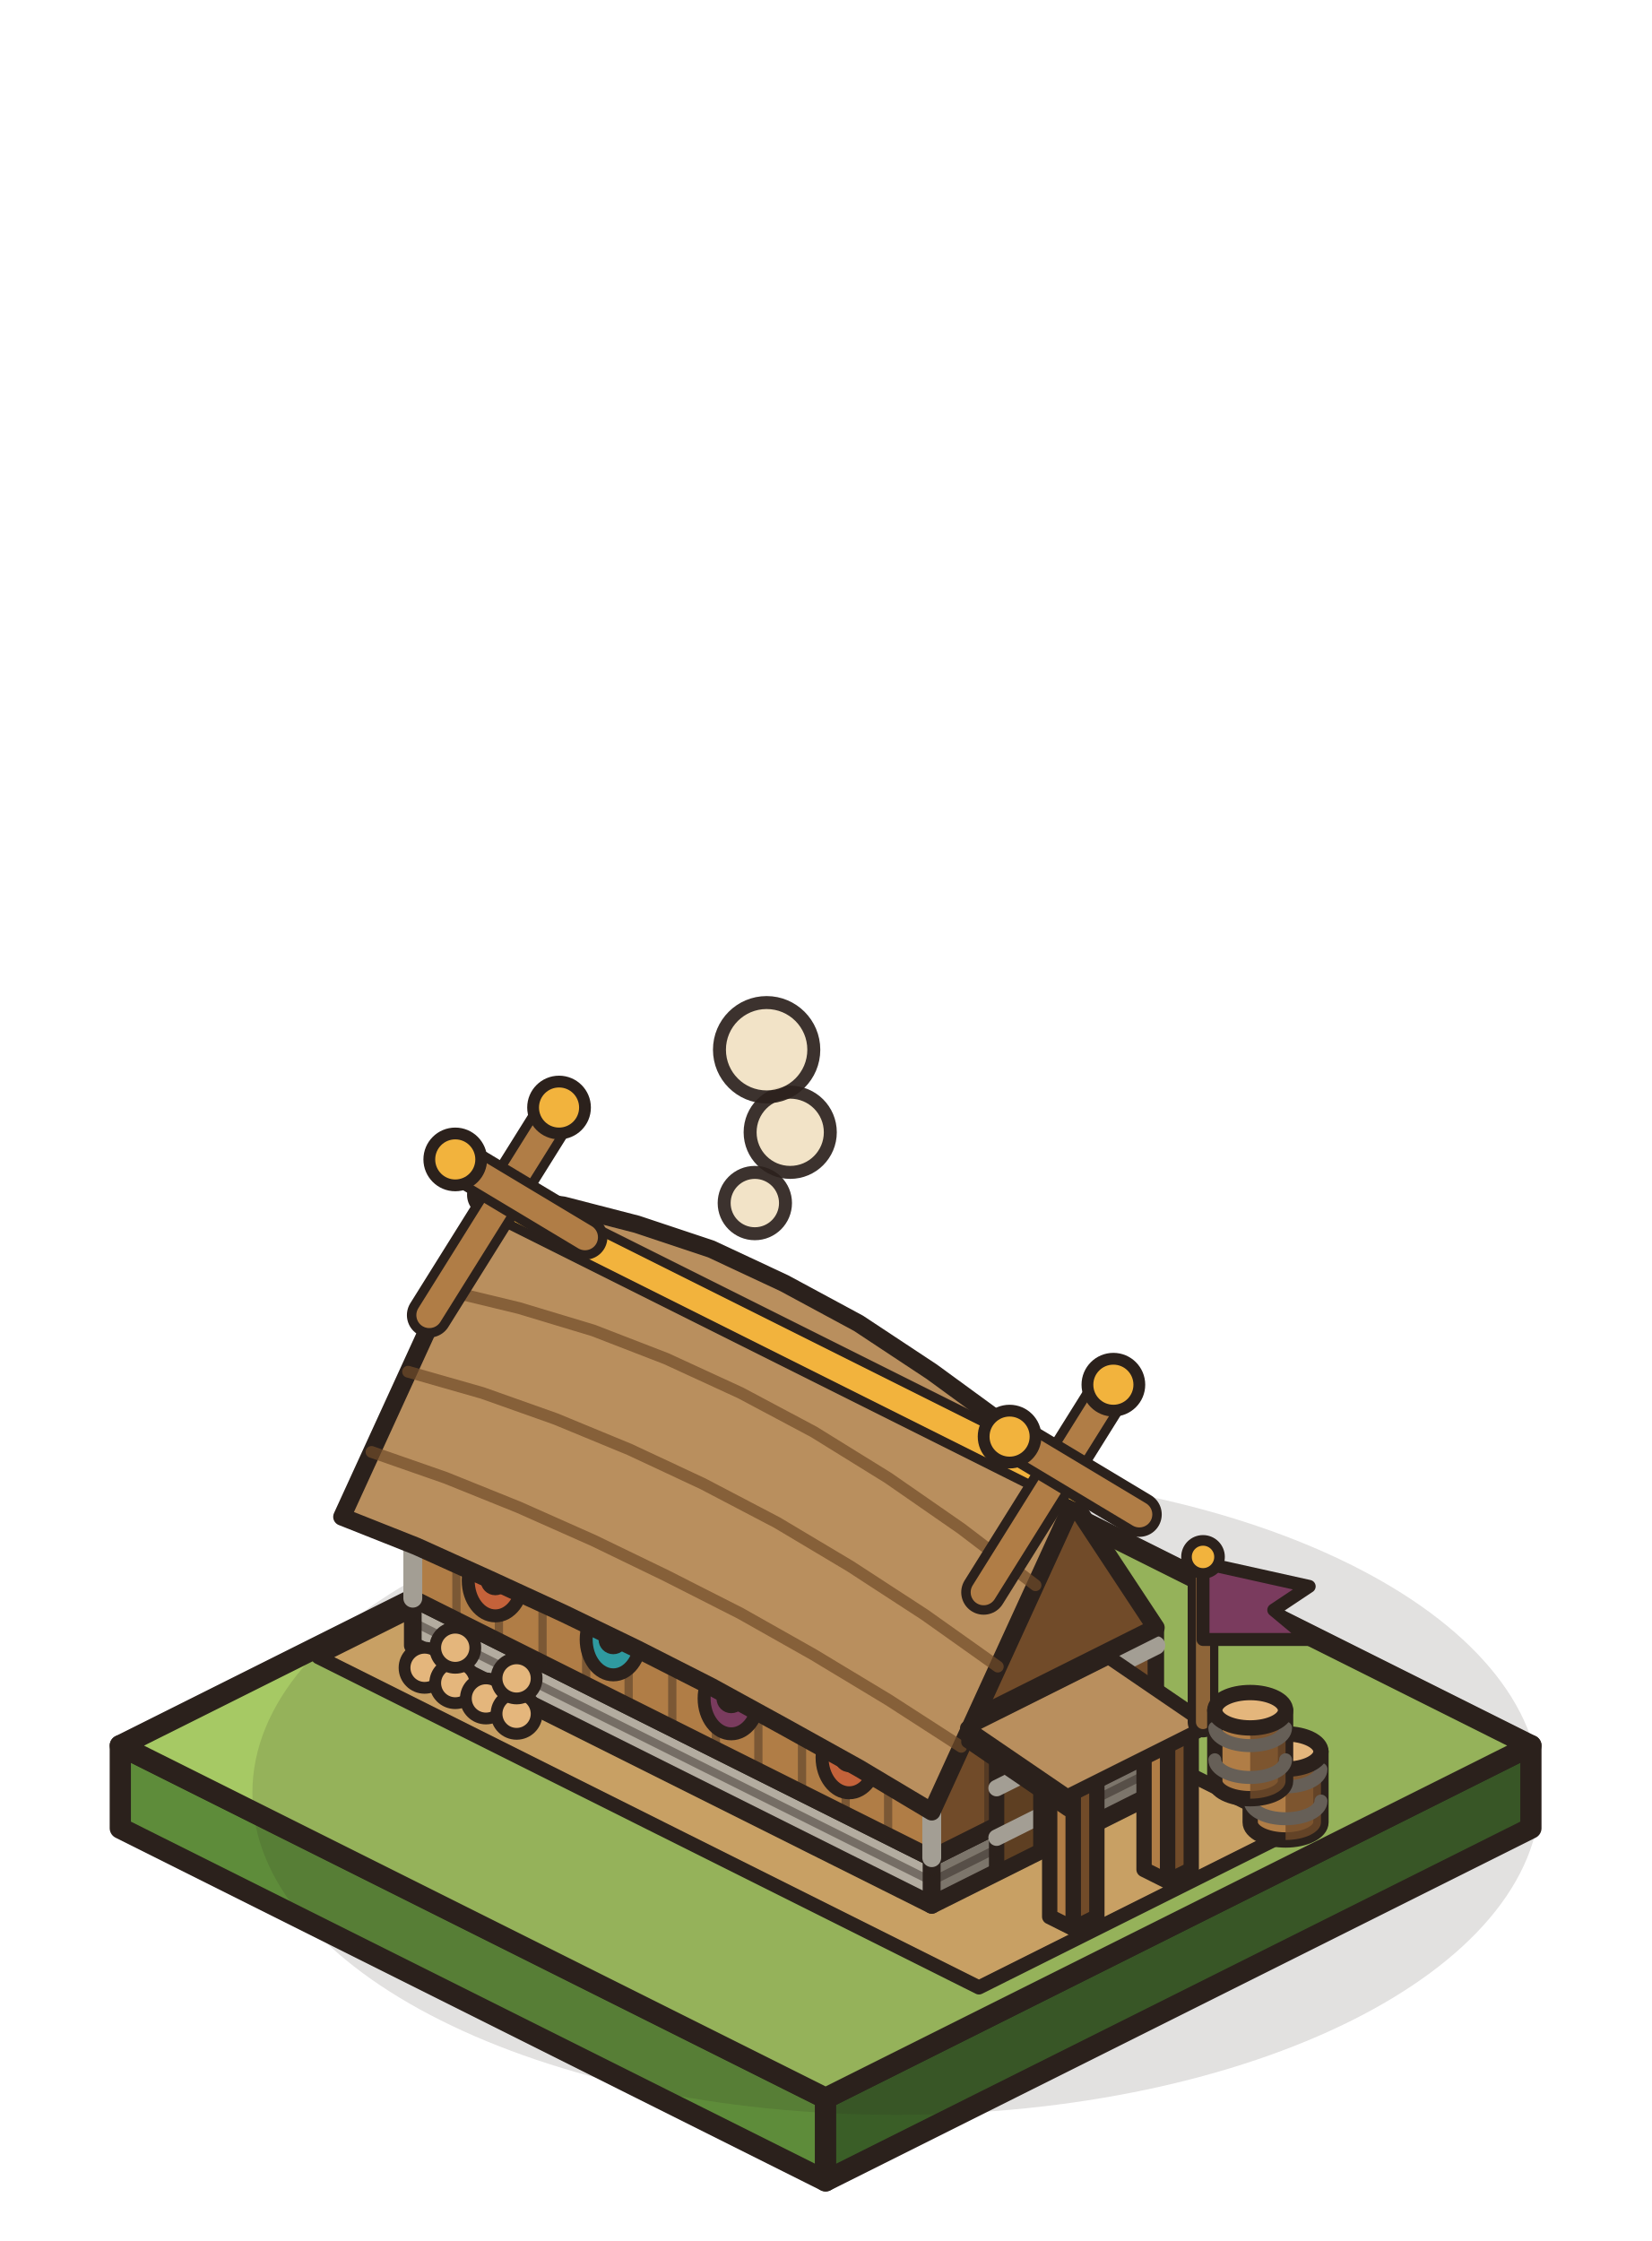
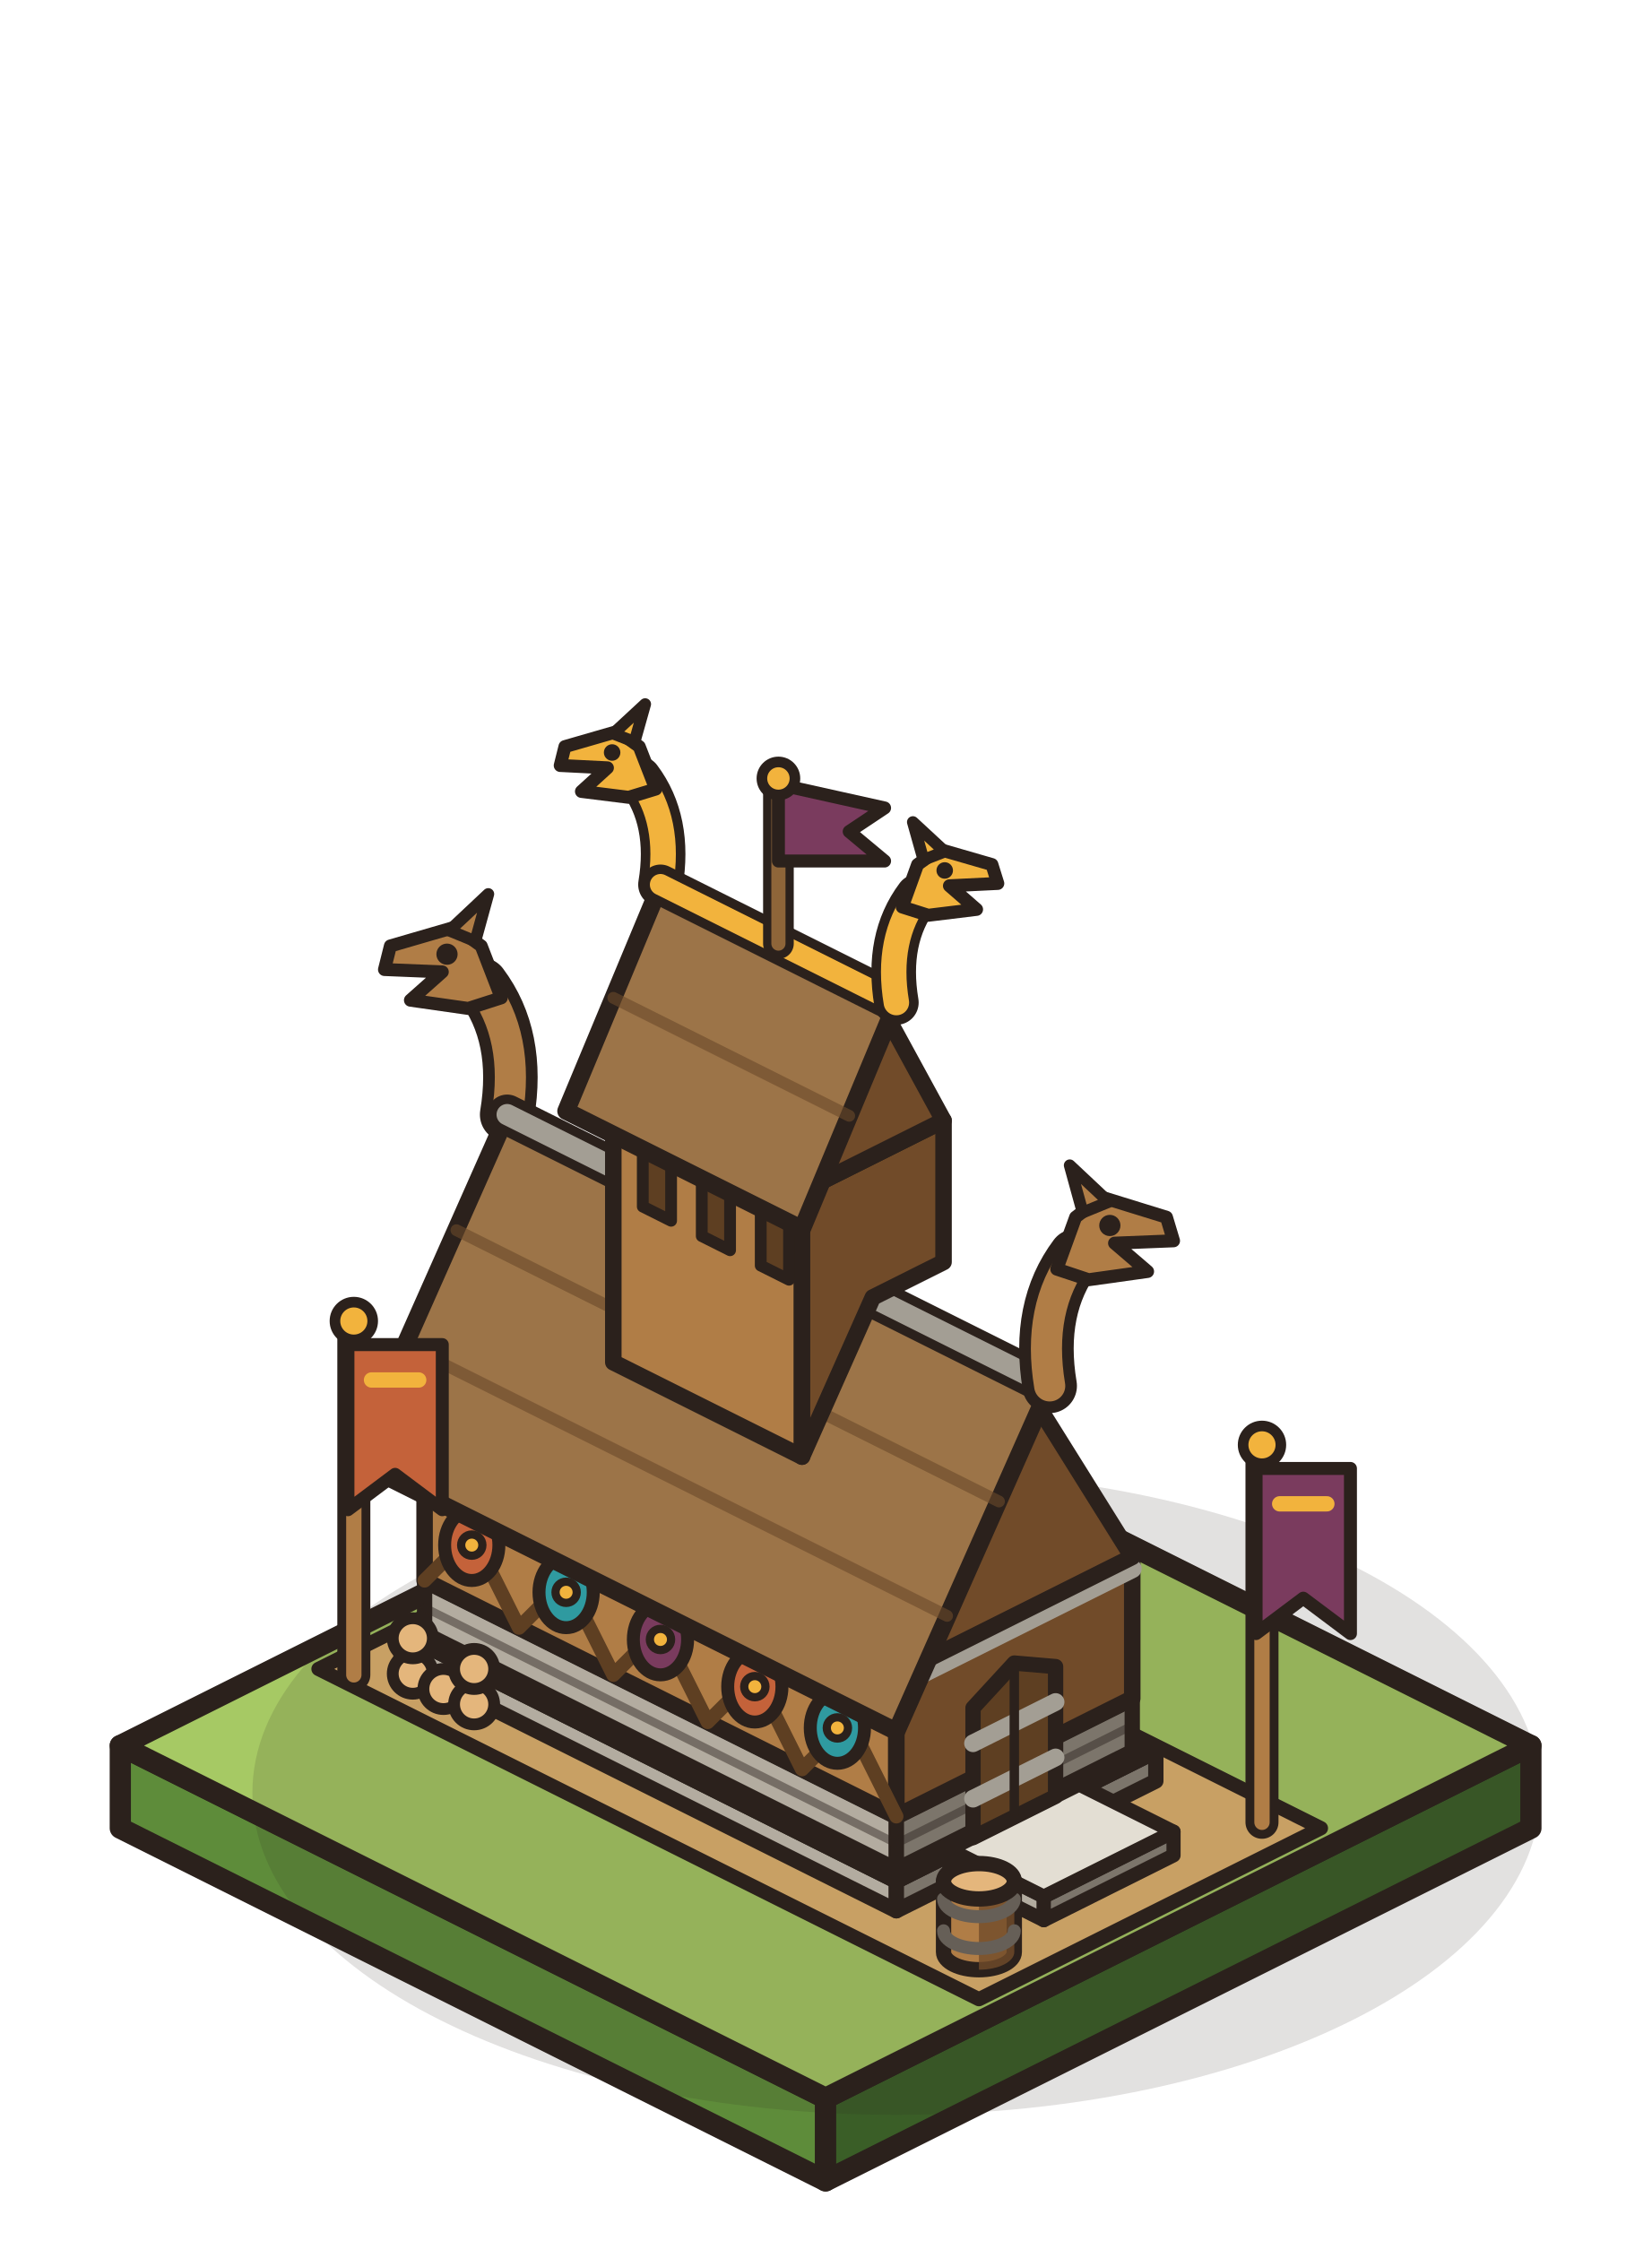
<svg xmlns="http://www.w3.org/2000/svg" viewBox="-70 -122 140 190" width="280" height="380">
  <path d="M-59.8 26L0 55.9L0 62.9L-59.8 33Z" fill="#5E8C3A" stroke="#2B211C" stroke-width="1.8" stroke-linejoin="round" />
  <path d="M59.8 26L0 55.9L0 62.9L59.8 33Z" fill="#3A5E27" stroke="#2B211C" stroke-width="1.8" stroke-linejoin="round" />
  <path d="M0 -3.9L59.8 26L0 55.9L-59.8 26Z" fill="#A6C964" stroke="#2B211C" stroke-width="1.8" stroke-linejoin="round" />
  <ellipse cx="6" cy="30" rx="54.6" ry="27.3" fill="#2B211C" opacity="0.14" />
  <g stroke="#2B211C" stroke-width="1.5" stroke-linejoin="round" stroke-linecap="round">
-     <path d="M-16 5L40 33L13 46.5L-43 18.5Z" fill="#C8A064" stroke-width="1.2" />
-     <path d="M-12 10L2 17L2 8L-12 1Z" fill="#8E6539" stroke-width="1.3" />
-     <path d="M2 17L10 13L10 4L2 8Z" fill="#5E3F22" stroke-width="1.3" />
-     <path d="M-4 -3L10 4L2 8L-12 1Z" fill="#B98F5E" stroke-width="1.3" />
-     <path d="M-4 -5L12 3L3 2.5L-13 -5.5Z" fill="#B98F5E" stroke-width="1.2" />
-     <path d="M-35 17.5L9 39.5L9 35.5L-35 13.5Z" fill="#B3ACA0" stroke-width="1.5" />
-     <path d="M9 39.5L28 30L28 26L9 35.5Z" fill="#7C756B" stroke-width="1.5" />
-     <path d="M-16 4L28 26L9 35.5L-35 13.5Z" fill="#E3DED3" stroke-width="1.5" />
-     <path d="M-35 15.5L9 37.5L28 28" fill="none" stroke="#2B211C" stroke-width="0.7" opacity="0.45" />
-     <path d="M-35 13.5L9 35.5L9 25.5L-35 3.5Z" fill="#B07D46" stroke-width="1.4" />
-     <path d="M9 35.5L28 26L28 16L9 25.5Z" fill="#714B29" stroke-width="1.4" />
-     <path d="M-16 -6L28 16L9 25.5L-35 3.5Z" fill="#E4B67C" stroke-width="1.4" />
-     <path d="M-31.3 15.3L-31.3 5.3M-27.7 17.2L-27.7 7.2M-24 19L-24 9M-20.3 20.8L-20.3 10.8M-16.7 22.7L-16.7 12.7M-13 24.5L-13 14.5M-9.3 26.3L-9.3 16.3M-5.7 28.2L-5.7 18.2M-2 30L-2 20M1.7 31.8L1.7 21.8M5.3 33.7L5.3 23.7" fill="none" stroke="#2B211C" stroke-width="0.7" opacity="0.4" />
-     <path d="M23.3 28.4L23.3 18.4M18.5 30.8L18.5 20.8M13.8 33.1L13.8 23.1" fill="none" stroke="#2B211C" stroke-width="0.7" opacity="0.4" />
-     <path d="M9 35.5L9 25.5M-35 13.5L-35 3.5M-35 5L9 27L28 17.5" fill="none" stroke="#A39E94" stroke-width="1.6" />
-     <ellipse cx="-28" cy="12" rx="2.3" ry="3" fill="#C4623A" stroke="#2B211C" stroke-width="1.1" />
-     <circle cx="-28" cy="12" r="0.9" fill="#F2B33D" stroke-width="0.7" />
-     <ellipse cx="-18" cy="17" rx="2.3" ry="3" fill="#2F9AA0" stroke="#2B211C" stroke-width="1.1" />
-     <circle cx="-18" cy="17" r="0.9" fill="#F2B33D" stroke-width="0.7" />
-     <ellipse cx="-8" cy="22" rx="2.3" ry="3" fill="#7A3B5E" stroke="#2B211C" stroke-width="1.1" />
-     <circle cx="-8" cy="22" r="0.9" fill="#F2B33D" stroke-width="0.7" />
-     <ellipse cx="2" cy="27" rx="2.3" ry="3" fill="#C4623A" stroke="#2B211C" stroke-width="1.1" />
-     <circle cx="2" cy="27" r="0.9" fill="#F2B33D" stroke-width="0.7" />
-     <path d="M28 16L18.5 1.6L9 25.5Z" fill="#714B29" stroke-width="1.5" />
-     <path d="M21.5 33.3L14.5 36.8L14.5 26.8L18 23.5L21.5 23.3Z" fill="#5E3F22" stroke-width="1.3" />
-     <path d="M21.5 30.3L14.5 33.8M21.5 26.1L14.5 29.6" fill="none" stroke="#A39E94" stroke-width="1.4" />
-     <path d="M18 35L18 23.5" fill="none" stroke="#2B211C" stroke-width="0.8" />
-     <path d="M-28.5 -20.7L-22.2 -19.8L-16 -18.2L-9.7 -16.1L-3.5 -13.2L2.8 -9.8L9 -5.7L15.3 -1.1L21.5 4.3L9 31.6L2.8 27.9L-3.5 24.4L-9.7 21L-16 17.8L-22.2 14.8L-28.5 11.9L-34.7 9.1L-41 6.6Z" fill="#B98F5E" stroke-width="1.5" />
-     <path d="M-32.2 -12.6L-26 -11.1L-19.7 -9.2L-13.5 -6.8L-7.2 -3.9L-1 -0.6L5.3 3.3L11.5 7.6L17.8 12.4M-35.4 -5.7L-29.1 -3.9L-22.9 -1.7L-16.6 0.9L-10.4 3.8L-4.1 7.1L2.1 10.8L8.4 14.9L14.6 19.3M-38.5 1.1L-32.2 3.3L-26 5.8L-19.7 8.6L-13.5 11.6L-7.2 14.8L-1 18.3L5.3 22.1L11.5 26.1" fill="none" stroke="#714B29" stroke-width="1" opacity="0.7" />
-     <path d="M-28.5 -20.7L21.5 4.3" fill="none" stroke="#2B211C" stroke-width="3.8" />
-     <path d="M-28.5 -20.7L21.5 4.3" fill="none" stroke="#F2B33D" stroke-width="2.2" />
-     <path d="M13.4 13L24.4 -4.6" fill="none" stroke="#2B211C" stroke-width="3.8" />
-     <path d="M13.4 13L24.4 -4.6" fill="none" stroke="#B07D46" stroke-width="2.2" />
-     <path d="M26.6 6.4L15.6 -0.2" fill="none" stroke="#2B211C" stroke-width="3.8" />
-     <path d="M26.6 6.4L15.6 -0.2" fill="none" stroke="#B07D46" stroke-width="2.2" />
-     <circle cx="24.4" cy="-4.6" r="2.2" fill="#F2B33D" stroke-width="1" />
-     <circle cx="15.6" cy="-0.2" r="2.2" fill="#F2B33D" stroke-width="1" />
-     <path d="M-33.6 -10.5L-22.6 -28.1" fill="none" stroke="#2B211C" stroke-width="3.8" />
-     <path d="M-33.6 -10.5L-22.6 -28.1" fill="none" stroke="#B07D46" stroke-width="2.2" />
-     <path d="M-20.4 -17.1L-31.4 -23.7" fill="none" stroke="#2B211C" stroke-width="3.8" />
-     <path d="M-20.4 -17.1L-31.4 -23.7" fill="none" stroke="#B07D46" stroke-width="2.2" />
-     <circle cx="-22.6" cy="-28.1" r="2.2" fill="#F2B33D" stroke-width="1" />
-     <circle cx="-31.4" cy="-23.7" r="2.2" fill="#F2B33D" stroke-width="1" />
-     <circle cx="-6" cy="-20" r="2.6" fill="#F1E1C2" stroke-width="1.1" opacity="0.92" />
-     <circle cx="-3" cy="-26" r="3.4" fill="#F1E1C2" stroke-width="1.1" opacity="0.92" />
-     <circle cx="-5" cy="-33" r="4" fill="#F1E1C2" stroke-width="1.1" opacity="0.92" />
-     <path d="M27 36.5L29 37.5L29 25.5L27 24.5Z" fill="#B07D46" stroke-width="1.3" />
-     <path d="M29 37.5L31 36.5L31 24.5L29 25.5Z" fill="#714B29" stroke-width="1.3" />
-     <path d="M29 23.5L31 24.5L29 25.5L27 24.5Z" fill="#E4B67C" stroke-width="1.3" />
-     <path d="M19 40.5L21 41.5L21 29.5L19 28.5Z" fill="#B07D46" stroke-width="1.3" />
-     <path d="M21 41.5L23 40.5L23 28.5L21 29.5Z" fill="#714B29" stroke-width="1.3" />
-     <path d="M21 27.5L23 28.5L21 29.5L19 28.5Z" fill="#E4B67C" stroke-width="1.3" />
-     <path d="M24 18.5L32.5 24.3L20.5 30.3L12 24.5Z" fill="#B98F5E" stroke-width="1.2" />
-     <path d="M12 24.5L20.5 30.3L20.5 31.5L12 25.7Z" fill="#5E3F22" stroke-width="1" />
-     <path d="M32 24L32 10" fill="none" stroke="#2B211C" stroke-width="2.6" />
-     <path d="M32 24L32 10" fill="none" stroke="#8E6539" stroke-width="1.2" />
-     <path d="M32 10.5L41 12.5L38 14.5L41 17L32 17Z" fill="#7A3B5E" stroke-width="1.1" />
-     <circle cx="32" cy="10" r="1.4" fill="#F2B33D" stroke-width="0.9" />
-     <path d="M36 26.5L36 32.5A3 1.5 0 0 0 42 32.5L42 26.5Z" fill="#B07D46" stroke-width="1.3" />
-     <path d="M39 28L39 34A3 1.5 0 0 0 42 32.5L42 26.5Z" fill="#714B29" stroke-width="0" stroke="none" opacity="0.8" />
-     <path d="M36 30.7A3 1.5 0 0 0 42 30.7M36 28A3 1.5 0 0 0 42 28" fill="none" stroke="#665F57" stroke-width="1.1" />
-     <ellipse cx="39" cy="26.5" rx="3" ry="1.5" fill="#E4B67C" stroke-width="1.3" />
-     <path d="M33 23L33 29A3 1.5 0 0 0 39 29L39 23Z" fill="#B07D46" stroke-width="1.3" />
-     <path d="M36 24.5L36 30.5A3 1.5 0 0 0 39 29L39 23Z" fill="#714B29" stroke-width="0" stroke="none" opacity="0.8" />
-     <path d="M33 27.2A3 1.5 0 0 0 39 27.2M33 24.5A3 1.5 0 0 0 39 24.5" fill="none" stroke="#665F57" stroke-width="1.1" />
-     <ellipse cx="36" cy="23" rx="3" ry="1.5" fill="#E4B67C" stroke-width="1.3" />
-     <circle cx="-34" cy="19.4" r="1.7" fill="#E4B67C" stroke-width="1" />
-     <circle cx="-31.4" cy="20.7" r="1.7" fill="#E4B67C" stroke-width="1" />
-     <circle cx="-31.4" cy="17.7" r="1.7" fill="#E4B67C" stroke-width="1" />
-     <circle cx="-28.8" cy="22" r="1.7" fill="#E4B67C" stroke-width="1" />
-     <circle cx="-26.2" cy="23.3" r="1.7" fill="#E4B67C" stroke-width="1" />
-     <circle cx="-26.2" cy="20.3" r="1.7" fill="#E4B67C" stroke-width="1" />
+     <path d="M-14 5L42 33L13 47.5L-43 19.5Z" fill="#C8A064" stroke-width="1.2" />
+     <path d="M-36 19L6 40L6 37.5L-36 16.5Z" fill="#B3ACA0" stroke-width="1.3" />
+     <path d="M6 40L28 29L28 26.5L6 37.5Z" fill="#7C756B" stroke-width="1.3" />
+     <path d="M-14 5.5L28 26.5L6 37.5L-36 16.5Z" fill="#E3DED3" stroke-width="1.3" />
+     <path d="M-34 16.5L6 36.5L6 32L-34 12Z" fill="#B3ACA0" stroke-width="1.3" />
+     <path d="M6 36.5L26 26.5L26 22L6 32Z" fill="#7C756B" stroke-width="1.3" />
+     <path d="M-14 2L26 22L6 32L-34 12Z" fill="#E3DED3" stroke-width="1.3" />
+     <path d="M-34 14.3L6 34.3L26 24.3" fill="none" stroke="#2B211C" stroke-width="0.7" opacity="0.45" />
+     <path d="M-34 12L6 32L6 20L-34 0Z" fill="#B07D46" stroke-width="1.4" />
+     <path d="M6 32L26 22L26 10L6 20Z" fill="#714B29" stroke-width="1.4" />
+     <path d="M-14 -10L26 10L6 20L-34 0Z" fill="#E4B67C" stroke-width="1.4" />
+     <path d="M-34 12L-26 4M-26 16L-34 0M-26 16L-18 8M-18 20L-26 4M-18 20L-10 12M-10 24L-18 8M-10 24L-2 16M-2 28L-10 12M-2 28L6 20M6 32L-2 16" fill="none" stroke="#5E3F22" stroke-width="1.2" />
+     <path d="M-34 1L6 21L26 11" fill="none" stroke="#A39E94" stroke-width="1.6" />
+     <ellipse cx="-30" cy="9" rx="2.3" ry="3" fill="#C4623A" stroke-width="1.1" />
+     <circle cx="-30" cy="9" r="0.9" fill="#F2B33D" stroke-width="0.7" />
+     <ellipse cx="-22" cy="13" rx="2.3" ry="3" fill="#2F9AA0" stroke-width="1.1" />
+     <circle cx="-22" cy="13" r="0.9" fill="#F2B33D" stroke-width="0.7" />
+     <ellipse cx="-14" cy="17" rx="2.3" ry="3" fill="#7A3B5E" stroke-width="1.1" />
+     <circle cx="-14" cy="17" r="0.9" fill="#F2B33D" stroke-width="0.7" />
+     <ellipse cx="-6" cy="21" rx="2.3" ry="3" fill="#C4623A" stroke-width="1.1" />
+     <circle cx="-6" cy="21" r="0.9" fill="#F2B33D" stroke-width="0.7" />
+     <ellipse cx="1" cy="24.5" rx="2.3" ry="3" fill="#2F9AA0" stroke-width="1.1" />
+     <circle cx="1" cy="24.5" r="0.9" fill="#F2B33D" stroke-width="0.7" />
+     <path d="M-27 -27.5Q-25.9 -34.1 -29.2 -38.5" fill="none" stroke="#2B211C" stroke-width="4.62" />
+     <path d="M-27 -27.5Q-25.9 -34.1 -29.2 -38.5" fill="none" stroke="#B07D46" stroke-width="2.64" />
+     <path d="M-27.5 -37.4L-29.2 -41.8L-31.4 -43.4L-36.9 -41.8L-37.4 -39.8L-32.5 -39.6L-35.2 -37.2L-30.3 -36.5Z" fill="#B07D46" stroke-width="1.1" />
+     <path d="M-29.7 -42.2L-28.6 -46.2L-31.9 -43.1Z" fill="#B07D46" stroke-width="1" />
+     <circle cx="-32.1" cy="-41.1" r="0.9" fill="#2B211C" stroke="none" />
+     <path d="M26 10L16 -6L6 20Z" fill="#714B29" stroke-width="1.4" />
+     <path d="M-27 -27.5L19 -4.5L6 24.8L-40 1.8Z" fill="#9C7448" stroke-width="1.5" />
+     <path d="M-31.3 -17.7L14.7 5.3M-35.7 -8L10.3 15" fill="none" stroke="#6B4A2A" stroke-width="1" opacity="0.6" />
+     <path d="M-27 -27.5L19 -4.5" fill="none" stroke="#2B211C" stroke-width="3.4" />
+     <path d="M-27 -27.5L19 -4.5" fill="none" stroke="#A39E94" stroke-width="1.8" />
+     <path d="M-18 -6.5L-2 1.5L-2 -21L-18 -29Z" fill="#B07D46" stroke-width="1.4" />
+     <path d="M-2 1.5L4 -12L10 -15L10 -27L-2 -21Z" fill="#714B29" stroke-width="1.4" />
+     <path d="M-15.5 -19.7L-13.1 -18.5L-13.1 -23.5L-15.5 -24.7Z" fill="#5E3F22" stroke-width="1" />
+     <path d="M-10.5 -17.2L-8.1 -16L-8.1 -21L-10.5 -22.2Z" fill="#5E3F22" stroke-width="1" />
+     <path d="M-5.5 -14.7L-3.1 -13.5L-3.1 -18.5L-5.5 -19.7Z" fill="#5E3F22" stroke-width="1" />
+     <path d="M-14 -47Q-13.1 -52.4 -15.8 -56" fill="none" stroke="#2B211C" stroke-width="3.78" />
+     <path d="M-14 -47Q-13.1 -52.4 -15.8 -56" fill="none" stroke="#F2B33D" stroke-width="2.16" />
+     <path d="M-14.4 -55.1L-15.8 -58.7L-17.6 -60L-22.1 -58.7L-22.5 -57.1L-18.5 -56.9L-20.7 -54.9L-16.7 -54.4Z" fill="#F2B33D" stroke-width="1.1" />
+     <path d="M-16.2 -59.1L-15.3 -62.3L-18 -59.8Z" fill="#F2B33D" stroke-width="1" />
+     <circle cx="-18.1" cy="-58.2" r="0.7" fill="#2B211C" stroke="none" />
+     <path d="M10 -27L4 -38L-2 -21Z" fill="#714B29" stroke-width="1.4" />
+     <path d="M-14 -47L6 -37L-2 -17.8L-22 -27.8Z" fill="#9C7448" stroke-width="1.5" />
+     <path d="M-18 -37.4L2 -27.4" fill="none" stroke="#6B4A2A" stroke-width="1" opacity="0.6" />
+     <path d="M-14 -47L6 -37" fill="none" stroke="#2B211C" stroke-width="3.4" />
+     <path d="M-14 -47L6 -37" fill="none" stroke="#F2B33D" stroke-width="1.8" />
+     <path d="M6 -37Q5.1 -42.4 7.8 -46" fill="none" stroke="#2B211C" stroke-width="3.78" />
+     <path d="M6 -37Q5.1 -42.4 7.8 -46" fill="none" stroke="#F2B33D" stroke-width="2.16" />
+     <path d="M6.5 -45.1L7.8 -48.7L9.6 -50L14.1 -48.7L14.6 -47.1L10.5 -46.9L12.8 -44.9L8.7 -44.4Z" fill="#F2B33D" stroke-width="1.1" />
+     <path d="M8.3 -49.1L7.4 -52.3L10.1 -49.8Z" fill="#F2B33D" stroke-width="1" />
+     <circle cx="10.1" cy="-48.2" r="0.7" fill="#2B211C" stroke="none" />
+     <path d="M-4 -42L-4 -56" fill="none" stroke="#2B211C" stroke-width="2.6" />
+     <path d="M-4 -42L-4 -56" fill="none" stroke="#8E6539" stroke-width="1.2" />
+     <path d="M-4 -55.5L5 -53.5L2 -51.5L5 -49L-4 -49Z" fill="#7A3B5E" stroke-width="1.1" />
+     <circle cx="-4" cy="-56" r="1.4" fill="#F2B33D" stroke-width="0.9" />
+     <path d="M19 -4.5Q17.9 -11.1 21.2 -15.5" fill="none" stroke="#2B211C" stroke-width="4.62" />
+     <path d="M19 -4.5Q17.9 -11.1 21.2 -15.5" fill="none" stroke="#B07D46" stroke-width="2.64" />
+     <path d="M19.6 -14.4L21.2 -18.8L23.4 -20.5L28.9 -18.8L29.5 -16.8L24.5 -16.6L27.3 -14.2L22.3 -13.5Z" fill="#B07D46" stroke-width="1.1" />
+     <path d="M21.8 -19.2L20.7 -23.2L24 -20.1Z" fill="#B07D46" stroke-width="1" />
+     <circle cx="24.1" cy="-18.1" r="0.9" fill="#2B211C" stroke="none" />
+     <path d="M10.5 36.8L18.5 40.8L18.5 38.8L10.5 34.8Z" fill="#B3ACA0" stroke-width="1.2" />
+     <path d="M18.5 40.8L29.5 35.3L29.5 33.3L18.5 38.8Z" fill="#7C756B" stroke-width="1.2" />
+     <path d="M21.5 29.3L29.5 33.3L18.5 38.8L10.5 34.8Z" fill="#E3DED3" stroke-width="1.2" />
+     <path d="M19.5 30.3L12.5 33.8L12.5 22.8L16 19L19.5 19.3Z" fill="#5E3F22" stroke-width="1.3" />
+     <path d="M19.5 27L12.5 30.5M19.5 22.3L12.5 25.8" fill="none" stroke="#A39E94" stroke-width="1.5" />
+     <path d="M16 32L16 19" fill="none" stroke="#2B211C" stroke-width="0.8" />
+     <path d="M37 32.5L37 0.5" fill="none" stroke="#2B211C" stroke-width="2.8" />
+     <path d="M37 32.5L37 0.5" fill="none" stroke="#B07D46" stroke-width="1.3" />
+     <path d="M36.5 2.5L44.5 2.5L44.5 16.5L40.5 13.5L36.5 16.5Z" fill="#7A3B5E" stroke-width="1.1" />
+     <path d="M38.5 5.5L42.5 5.5" fill="none" stroke="#F2B33D" stroke-width="1.3" />
+     <circle cx="37" cy="0.5" r="1.6" fill="#F2B33D" stroke-width="0.9" />
+     <path d="M-40 20L-40 -10" fill="none" stroke="#2B211C" stroke-width="2.8" />
+     <path d="M-40 20L-40 -10" fill="none" stroke="#B07D46" stroke-width="1.3" />
+     <path d="M-40.5 -8L-32.5 -8L-32.5 6L-36.5 3L-40.5 6Z" fill="#C4623A" stroke-width="1.1" />
+     <path d="M-38.5 -5L-34.5 -5" fill="none" stroke="#F2B33D" stroke-width="1.3" />
+     <circle cx="-40" cy="-10" r="1.6" fill="#F2B33D" stroke-width="0.9" />
+     <path d="M10 37.5L10 43.5A3 1.5 0 0 0 16 43.5L16 37.5Z" fill="#B07D46" stroke-width="1.3" />
+     <path d="M13 39L13 45A3 1.5 0 0 0 16 43.5L16 37.5Z" fill="#714B29" stroke-width="0" stroke="none" opacity="0.8" />
+     <path d="M10 41.7A3 1.5 0 0 0 16 41.7M10 39A3 1.5 0 0 0 16 39" fill="none" stroke="#665F57" stroke-width="1.1" />
+     <ellipse cx="13" cy="37.5" rx="3" ry="1.5" fill="#E4B67C" stroke-width="1.3" />
+     <circle cx="-35" cy="19.9" r="1.7" fill="#E4B67C" stroke-width="1" />
+     <circle cx="-35" cy="16.9" r="1.7" fill="#E4B67C" stroke-width="1" />
+     <circle cx="-32.4" cy="21.2" r="1.7" fill="#E4B67C" stroke-width="1" />
+     <circle cx="-29.8" cy="22.5" r="1.7" fill="#E4B67C" stroke-width="1" />
+     <circle cx="-29.8" cy="19.5" r="1.7" fill="#E4B67C" stroke-width="1" />
  </g>
</svg>
